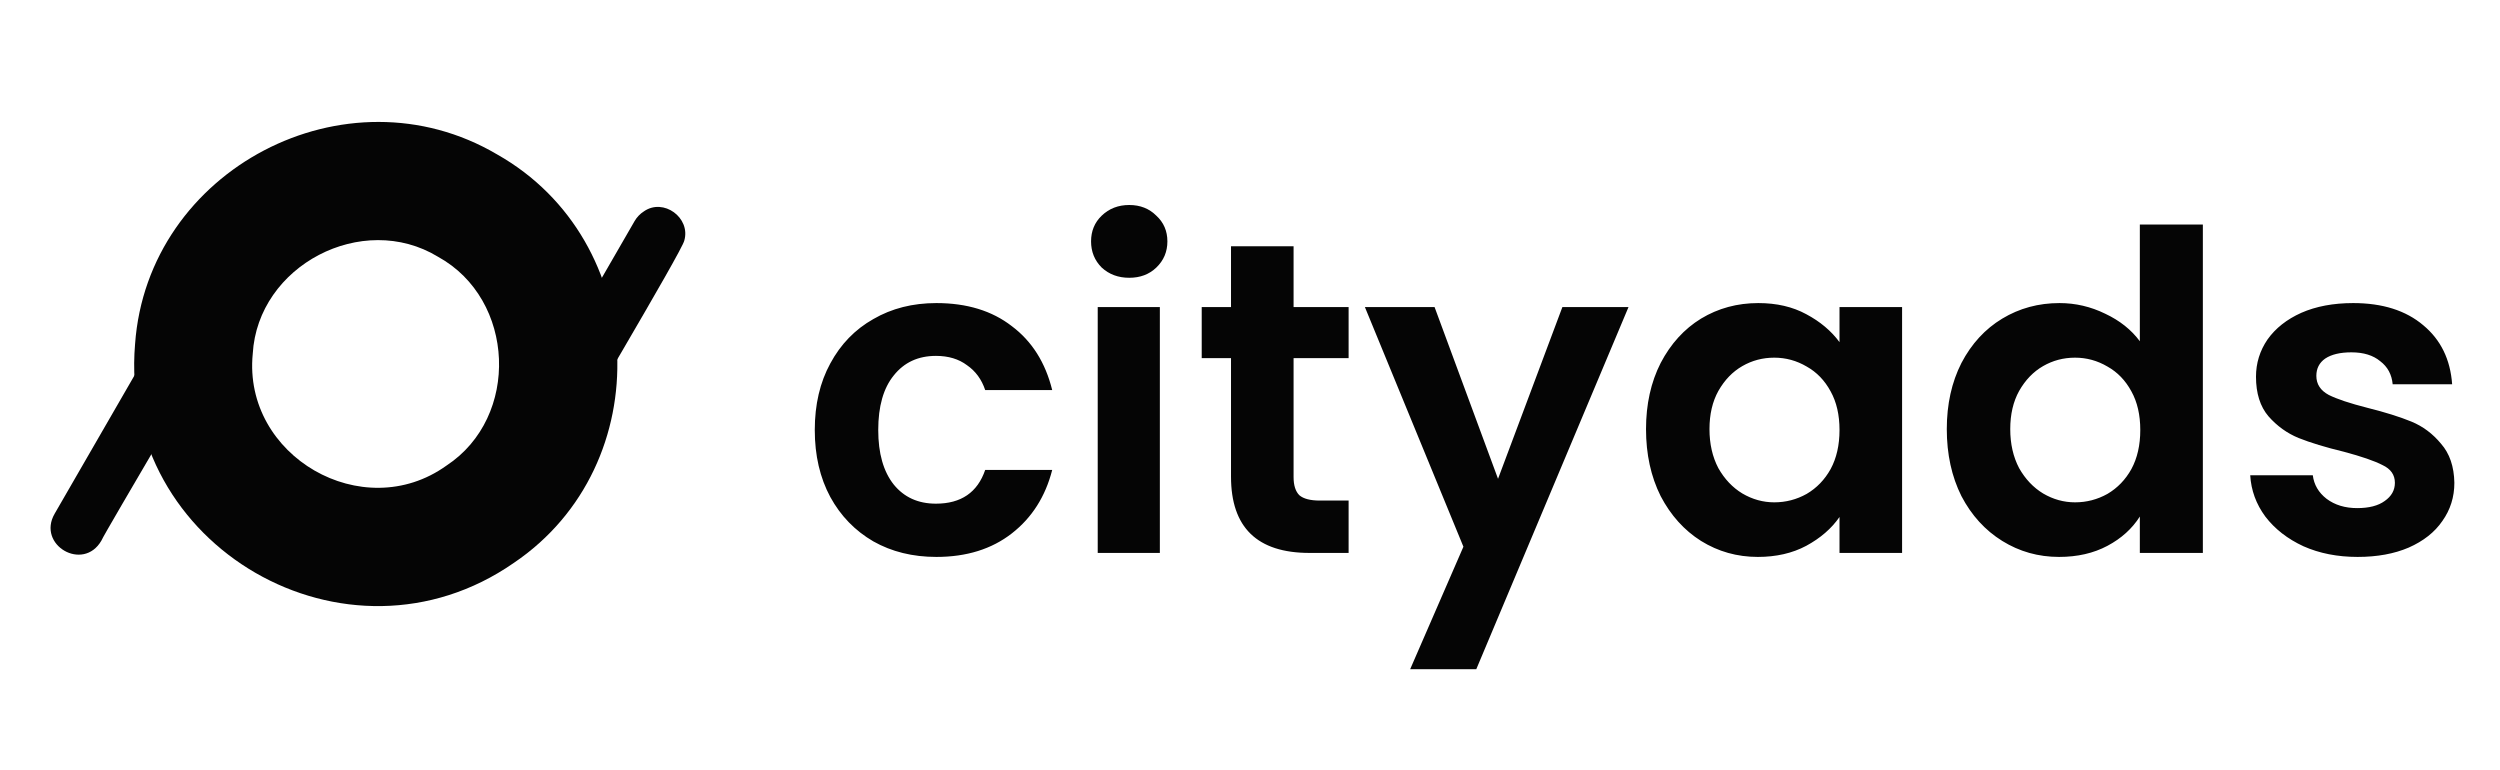
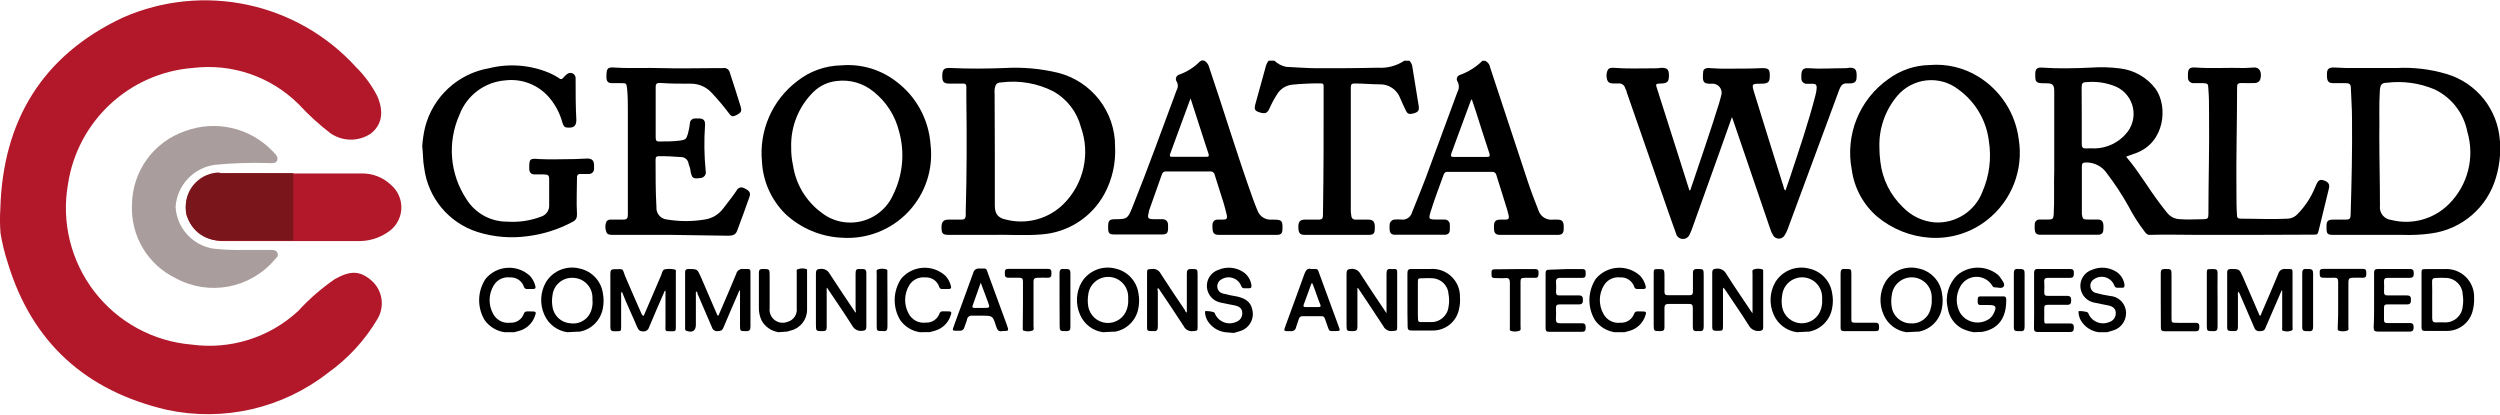
- <svg xmlns="http://www.w3.org/2000/svg" width="169" height="52" viewBox="0 0 169 52" fill="none">
-   <path d="M55.079 29.068C55.079 27.348 55.429 25.848 56.129 24.568C56.829 23.268 57.799 22.268 59.039 21.568C60.279 20.848 61.699 20.488 63.299 20.488C65.359 20.488 67.059 21.008 68.399 22.048C69.759 23.068 70.669 24.508 71.129 26.368H66.599C66.359 25.648 65.949 25.088 65.369 24.688C64.809 24.268 64.109 24.058 63.269 24.058C62.069 24.058 61.119 24.498 60.419 25.378C59.719 26.238 59.369 27.468 59.369 29.068C59.369 30.648 59.719 31.878 60.419 32.758C61.119 33.618 62.069 34.048 63.269 34.048C64.969 34.048 66.079 33.288 66.599 31.768H71.129C70.669 33.568 69.759 34.998 68.399 36.058C67.039 37.118 65.339 37.648 63.299 37.648C61.699 37.648 60.279 37.298 59.039 36.598C57.799 35.878 56.829 34.878 56.129 33.598C55.429 32.298 55.079 30.788 55.079 29.068ZM76.336 18.778C75.596 18.778 74.976 18.548 74.476 18.088C73.996 17.608 73.756 17.018 73.756 16.318C73.756 15.618 73.996 15.038 74.476 14.578C74.976 14.098 75.596 13.858 76.336 13.858C77.076 13.858 77.686 14.098 78.166 14.578C78.666 15.038 78.916 15.618 78.916 16.318C78.916 17.018 78.666 17.608 78.166 18.088C77.686 18.548 77.076 18.778 76.336 18.778ZM78.406 20.758V37.378H74.206V20.758H78.406ZM87.446 24.208V32.248C87.446 32.808 87.576 33.218 87.836 33.478C88.116 33.718 88.576 33.838 89.216 33.838H91.166V37.378H88.526C84.986 37.378 83.216 35.658 83.216 32.218V24.208H81.236V20.758H83.216V16.648H87.446V20.758H91.166V24.208H87.446ZM110.087 20.758L99.797 45.238H95.327L98.927 36.958L92.267 20.758H96.977L101.267 32.368L105.617 20.758H110.087ZM111.271 29.008C111.271 27.328 111.601 25.838 112.261 24.538C112.941 23.238 113.851 22.238 114.991 21.538C116.151 20.838 117.441 20.488 118.861 20.488C120.101 20.488 121.181 20.738 122.101 21.238C123.041 21.738 123.791 22.368 124.351 23.128V20.758H128.581V37.378H124.351V34.948C123.811 35.728 123.061 36.378 122.101 36.898C121.161 37.398 120.071 37.648 118.831 37.648C117.431 37.648 116.151 37.288 114.991 36.568C113.851 35.848 112.941 34.838 112.261 33.538C111.601 32.218 111.271 30.708 111.271 29.008ZM124.351 29.068C124.351 28.048 124.151 27.178 123.751 26.458C123.351 25.718 122.811 25.158 122.131 24.778C121.451 24.378 120.721 24.178 119.941 24.178C119.161 24.178 118.441 24.368 117.781 24.748C117.121 25.128 116.581 25.688 116.161 26.428C115.761 27.148 115.561 28.008 115.561 29.008C115.561 30.008 115.761 30.888 116.161 31.648C116.581 32.388 117.121 32.958 117.781 33.358C118.461 33.758 119.181 33.958 119.941 33.958C120.721 33.958 121.451 33.768 122.131 33.388C122.811 32.988 123.351 32.428 123.751 31.708C124.151 30.968 124.351 30.088 124.351 29.068ZM131.603 29.008C131.603 27.328 131.933 25.838 132.593 24.538C133.273 23.238 134.193 22.238 135.353 21.538C136.513 20.838 137.803 20.488 139.223 20.488C140.303 20.488 141.333 20.728 142.313 21.208C143.293 21.668 144.073 22.288 144.653 23.068V15.178H148.913V37.378H144.653V34.918C144.133 35.738 143.403 36.398 142.463 36.898C141.523 37.398 140.433 37.648 139.193 37.648C137.793 37.648 136.513 37.288 135.353 36.568C134.193 35.848 133.273 34.838 132.593 33.538C131.933 32.218 131.603 30.708 131.603 29.008ZM144.683 29.068C144.683 28.048 144.483 27.178 144.083 26.458C143.683 25.718 143.143 25.158 142.463 24.778C141.783 24.378 141.053 24.178 140.273 24.178C139.493 24.178 138.773 24.368 138.113 24.748C137.453 25.128 136.913 25.688 136.493 26.428C136.093 27.148 135.893 28.008 135.893 29.008C135.893 30.008 136.093 30.888 136.493 31.648C136.913 32.388 137.453 32.958 138.113 33.358C138.793 33.758 139.513 33.958 140.273 33.958C141.053 33.958 141.783 33.768 142.463 33.388C143.143 32.988 143.683 32.428 144.083 31.708C144.483 30.968 144.683 30.088 144.683 29.068ZM159.375 37.648C158.015 37.648 156.795 37.408 155.715 36.928C154.635 36.428 153.775 35.758 153.135 34.918C152.515 34.078 152.175 33.148 152.115 32.128H156.345C156.425 32.768 156.735 33.298 157.275 33.718C157.835 34.138 158.525 34.348 159.345 34.348C160.145 34.348 160.765 34.188 161.205 33.868C161.665 33.548 161.895 33.138 161.895 32.638C161.895 32.098 161.615 31.698 161.055 31.438C160.515 31.158 159.645 30.858 158.445 30.538C157.205 30.238 156.185 29.928 155.385 29.608C154.605 29.288 153.925 28.798 153.345 28.138C152.785 27.478 152.505 26.588 152.505 25.468C152.505 24.548 152.765 23.708 153.285 22.948C153.825 22.188 154.585 21.588 155.565 21.148C156.565 20.708 157.735 20.488 159.075 20.488C161.055 20.488 162.635 20.988 163.815 21.988C164.995 22.968 165.645 24.298 165.765 25.978H161.745C161.685 25.318 161.405 24.798 160.905 24.418C160.425 24.018 159.775 23.818 158.955 23.818C158.195 23.818 157.605 23.958 157.185 24.238C156.785 24.518 156.585 24.908 156.585 25.408C156.585 25.968 156.865 26.398 157.425 26.698C157.985 26.978 158.855 27.268 160.035 27.568C161.235 27.868 162.225 28.178 163.005 28.498C163.785 28.818 164.455 29.318 165.015 29.998C165.595 30.658 165.895 31.538 165.915 32.638C165.915 33.598 165.645 34.458 165.105 35.218C164.585 35.978 163.825 36.578 162.825 37.018C161.845 37.438 160.695 37.648 159.375 37.648Z" fill="#050505" />
-   <path d="M37.789 31.089C38.029 30.507 46.161 16.894 46.259 16.261C46.702 14.721 44.851 13.363 43.527 14.289C43.268 14.454 43.051 14.682 42.897 14.948L34.631 29.266C33.406 31.384 36.561 33.217 37.789 31.089Z" fill="#050505" />
-   <path d="M6.853 36.548C7.093 35.967 15.225 22.354 15.323 21.72C15.766 20.18 13.915 18.823 12.591 19.748C12.332 19.913 12.114 20.142 11.961 20.407L3.695 34.725C2.47 36.843 5.625 38.677 6.853 36.548Z" fill="#050505" />
-   <path d="M29.611 17.358C24.504 14.251 17.424 17.943 17.085 23.922C16.407 30.834 24.534 35.524 30.179 31.476C35.175 28.195 34.842 20.235 29.611 17.358ZM33.606 10.439C43.915 16.266 44.557 31.413 34.734 38.052C23.462 45.885 7.981 36.947 9.13 23.269C9.968 11.443 23.406 4.424 33.606 10.439Z" fill="#050505" />
+ <svg xmlns="http://www.w3.org/2000/svg" id="Layer_1" data-name="Layer 1" viewBox="0 0 234.49 38.85">
+   <defs>
+     <style>.cls-1{fill:#b3182a;}.cls-2{fill:#a99e9d;}.cls-3{fill:#7a161b;}</style>
+   </defs>
+   <path class="cls-1" d="M8.65,24.84c.23-8.26,3.93-14.39,11.47-17.94A19.15,19.15,0,0,1,42,11.52a10.74,10.74,0,0,1,2,2.72c.64,1.46.47,2.66-.57,3.51a3.37,3.37,0,0,1-3.8,0,23.5,23.5,0,0,1-3-2.74,12,12,0,0,0-9.89-3.4A12.86,12.86,0,0,0,15,22.49,12.86,12.86,0,0,0,26.59,37.56a12.26,12.26,0,0,0,10-3.15,20,20,0,0,1,3.45-3c1.47-.82,2.39-.8,3.51.22A2.85,2.85,0,0,1,44,35.2a16.48,16.48,0,0,1-4.6,5,18.3,18.3,0,0,1-15.13,3.48C16.69,41.91,11.63,37.4,9.35,29.9a19.1,19.1,0,0,1-.68-2.78A15.76,15.76,0,0,1,8.65,24.84Z" transform="translate(-8.62 -5.24)" />
+   <path class="cls-1" d="M36.05,21.51h6.44a3.88,3.88,0,0,1,2.8,1.07,2.77,2.77,0,0,1-.39,4.5,4.71,4.71,0,0,1-2.73.77c-4.13,0-8.26,0-12.39,0a3.67,3.67,0,0,1-3.68-2.46,3.25,3.25,0,0,1,3.2-3.87c2.25-.06,4.5,0,6.75,0Z" transform="translate(-8.62 -5.24)" />
+   <path class="cls-2" d="M31.58,28.68H34c.26,0,.56,0,.66.32s-.14.42-.28.6a7.48,7.48,0,0,1-9.27,1.74A7.26,7.26,0,0,1,21,24.46,7.36,7.36,0,0,1,26,17.53a7.66,7.66,0,0,1,8.13,1.83c.25.26.62.55.49.92s-.63.24-1,.25a39.38,39.38,0,0,0-4.85.17,4.27,4.27,0,0,0-3.68,3.93,4.2,4.2,0,0,0,3.54,3.93A21.08,21.08,0,0,0,31.58,28.68Z" transform="translate(-8.62 -5.24)" />
+   <path class="cls-3" d="M20.61,16.24h6.9a0,0,0,0,1,0,0v6.32a0,0,0,0,1,0,0h-6.9a3.19,3.19,0,0,1-3.19-3.19v0a3.19,3.19,0,0,1,3.19-3.19Z" />
+   <path d="M243.11,19.83a9.8,9.8,0,0,1-.38,2.07,7.34,7.34,0,0,1-6.11,5.24,15.38,15.38,0,0,1-2.71.13c-2.14,0-4.28,0-6.43,0-.54,0-.64-.09-.64-.63v-.23c0-.43.14-.56.58-.57h1.2c.39,0,.47-.08.48-.46.09-3,.16-6,.13-9,0-1-.08-1.94-.11-2.91,0-.34-.17-.44-.48-.43h-1.13c-.45,0-.59-.13-.63-.58,0-.1,0-.2,0-.3,0-.44.18-.59.62-.59s.82.05,1.23.05c1.55,0,3.11,0,4.66,0a13.88,13.88,0,0,1,4.71.56,7,7,0,0,1,5,6.27,1.33,1.33,0,0,0,.05.19ZM231.79,18c0,2.18.06,4.35.06,6.52a1.19,1.19,0,0,0,1.06,1.35,5.67,5.67,0,0,0,5.41-1.49,6.83,6.83,0,0,0,1.73-6.77,5.57,5.57,0,0,0-3.11-4A8.76,8.76,0,0,0,232.5,13c-.5,0-.62.21-.66.73C231.75,15.12,231.82,16.55,231.79,18Z" transform="translate(-8.62 -5.24)" />
+   <path d="M48.22,19a11.1,11.1,0,0,1,.27-1.82,7.51,7.51,0,0,1,6-5.54,9,9,0,0,1,5.68.45,5.61,5.61,0,0,1,.87.47.24.24,0,0,0,.39,0,1.91,1.91,0,0,1,.38-.37.49.49,0,0,1,.8.34.91.91,0,0,1,0,.17c0,1.27,0,2.54.07,3.8,0,.62-.32.76-.89.7-.25,0-.35-.24-.42-.46a6,6,0,0,0-1.16-2.26A4.68,4.68,0,0,0,56,12.78,5,5,0,0,0,51.72,16a8.23,8.23,0,0,0,.65,7.92,4.47,4.47,0,0,0,3.85,2.11,7.5,7.5,0,0,0,3.18-.48,1.07,1.07,0,0,0,.73-1.1c0-.78,0-1.56,0-2.35,0-.43-.08-.49-.52-.5-.28,0-.57,0-.86,0s-.48-.16-.49-.53c0-.89,0-1,.92-.91,1.12.06,2.25,0,3.37,0,.39,0,.78-.05,1.16-.05s.62.14.63.6v.33a.48.48,0,0,1-.49.52c-.25,0-.51,0-.76,0a.29.29,0,0,0-.35.33c0,1.15-.07,2.3,0,3.44,0,.36-.08.56-.47.75a12.07,12.07,0,0,1-4.14,1.31A10.75,10.75,0,0,1,53.41,27a7.26,7.26,0,0,1-5-6c-.13-.65-.1-1.32-.18-2Z" transform="translate(-8.62 -5.24)" />
+   <path d="M147.92,10.94a.82.82,0,0,1,.47.63q1.77,5.36,3.53,10.69c.3.91.65,1.81,1,2.71a1.27,1.27,0,0,0,1.37.87c.13,0,.27,0,.4,0,.44,0,.59.16.6.61v.23c0,.45-.16.6-.6.59l-3,0-2.35,0c-.42,0-.58-.15-.59-.57a2.44,2.44,0,0,1,0-.27c0-.43.16-.58.58-.59h.47c.32,0,.39-.1.32-.42s-.19-.72-.31-1.08c-.27-.9-.57-1.79-.84-2.69a.37.37,0,0,0-.41-.29h-4.14a.34.34,0,0,0-.38.23c-.43,1.18-.88,2.36-1.25,3.56-.19.63-.14.68.52.68.27,0,.53,0,.8,0a.48.48,0,0,1,.5.51c0,.14,0,.28,0,.43,0,.34-.18.5-.52.49-1.54,0-3.07,0-4.61,0-.34,0-.49-.14-.52-.47a3.08,3.08,0,0,1,0-.43.51.51,0,0,1,.55-.53,2.78,2.78,0,0,1,.5,0,.92.92,0,0,0,1.05-.66c.42-1.06.86-2.11,1.26-3.17,1-2.71,2-5.42,3-8.13a1,1,0,0,0,0-1,.4.4,0,0,1,.24-.6,5.91,5.91,0,0,0,2.11-1.33Zm-1.25,3.61a.62.62,0,0,0-.1.14c-.61,1.65-1.21,3.3-1.82,4.94-.09.27,0,.34.25.33,1,0,2,0,3.05,0,.29,0,.36-.07.26-.36-.43-1.29-.84-2.59-1.25-3.88Z" transform="translate(-8.62 -5.24)" />
+   <path d="M121.6,10.94a1,1,0,0,1,.43.6c1.39,4.1,2.64,8.25,4.1,12.32.14.38.28.75.43,1.11a1.3,1.3,0,0,0,1.32.87H128c.86,0,.93.07.91.89,0,.41-.15.55-.58.54l-3,0-2.38,0c-.41,0-.56-.13-.6-.54a2.36,2.36,0,0,1,0-.46.45.45,0,0,1,.46-.43h.5c.37,0,.45-.09.37-.46s-.17-.65-.26-1c-.29-.91-.58-1.81-.86-2.72a.4.4,0,0,0-.44-.34q-2.06,0-4.11,0a.37.37,0,0,0-.41.28c-.4,1.15-.81,2.29-1.22,3.44,0,0,0,.06,0,.1-.17.56-.09.66.5.66.26,0,.53,0,.79,0s.5.17.51.52c0,.12,0,.24,0,.36,0,.42-.15.56-.57.55-1.51,0-3,0-4.51,0-.41,0-.53-.12-.54-.53a1.34,1.34,0,0,1,0-.2c0-.58.11-.7.69-.7,1.08,0,1.15-.06,1.56-1.06,1.47-3.65,2.8-7.37,4.18-11.06a.76.76,0,0,0,0-.78.43.43,0,0,1,.23-.66,5.09,5.09,0,0,0,1.94-1.23,1,1,0,0,1,.2-.11Zm-1.31,3.53-.79,2.14c-.37,1-.73,2-1.1,3-.07.19-.12.35.18.34h3.21c.2,0,.25-.08.19-.27-.12-.34-.22-.69-.33-1C121.21,17.29,120.77,15.93,120.29,14.47Z" transform="translate(-8.62 -5.24)" />
+   <path d="M140.82,10.94a1,1,0,0,1,.28.6c.19,1.21.39,2.43.59,3.65.06.38-.05.55-.39.66-.51.15-.66.1-.84-.29s-.36-.74-.51-1.12A2,2,0,0,0,138,13.15c-.77,0-1.54-.08-2.32-.08-.26,0-.36.07-.36.36q0,5.82,0,11.66a2.6,2.6,0,0,0,.05.39.37.37,0,0,0,.42.36c.39,0,.77,0,1.16,0s.61.14.62.61v.2c0,.51-.12.63-.62.62l-3.94,0-2,0c-.46,0-.6-.17-.61-.7s.14-.72.59-.73.84,0,1.26,0,.45-.11.46-.46c.06-4,.07-8,.06-12,0-.2,0-.32-.27-.32a26.5,26.5,0,0,0-2.67.12,1.9,1.9,0,0,0-1.43.91,10,10,0,0,0-.73,1.37c-.2.42-.41.49-1,.29-.35-.13-.42-.28-.31-.71l1-3.62a1.37,1.37,0,0,1,.26-.49h.53a2.26,2.26,0,0,0,1.1.58c1,.05,1.89.12,2.84.13,1.92,0,3.84,0,5.76-.05a4,4,0,0,0,2.5-.66Z" transform="translate(-8.62 -5.24)" />
+   <path d="M193.74,36.4a4.15,4.15,0,0,1-1.1-.35,2.59,2.59,0,0,1-1.33-1.92,3.25,3.25,0,0,1,.91-3.1A3,3,0,0,1,196,31a1.44,1.44,0,0,1,.28.33c.16.25.44.56.27.79s-.56.06-.85.07c-.12,0-.17-.08-.22-.17a1.73,1.73,0,0,0-3,.11,2.5,2.5,0,0,0,0,2.47,1.93,1.93,0,0,0,2.75.53,1.44,1.44,0,0,0,.39-.49c.31-.64.22-.79-.46-.79h-.77c-.28,0-.28-.19-.27-.38s-.05-.43.26-.43h2.16c.23,0,.26.15.26.33,0,1.26-.39,2.66-2.26,3Z" transform="translate(-8.62 -5.24)" />
+   <path d="M61.83,36.4a2.77,2.77,0,0,1-2.14-1.61,3.37,3.37,0,0,1,.14-3.09A2.87,2.87,0,0,1,63,30.43a2.78,2.78,0,0,1,2.17,2.32,3.76,3.76,0,0,1,0,1.38,2.7,2.7,0,0,1-2.19,2.22l-.19,0Zm2.36-3a2.23,2.23,0,0,0,0-.26,1.86,1.86,0,0,0-1.81-1.84,1.84,1.84,0,0,0-1.94,1.65,3.09,3.09,0,0,0,0,1.05,1.8,1.8,0,0,0,1.67,1.56,1.78,1.78,0,0,0,2-1.31A2.34,2.34,0,0,0,64.19,33.35Z" transform="translate(-8.62 -5.24)" />
+   <path d="M112.07,36.4a2.74,2.74,0,0,1-2.13-1.61,3.37,3.37,0,0,1,.14-3.09,2.87,2.87,0,0,1,3.16-1.27,2.78,2.78,0,0,1,2.16,2.32,3.56,3.56,0,0,1,0,1.38,2.72,2.72,0,0,1-2.19,2.22l-.19,0Zm2.37-3.07s0-.16,0-.27a1.88,1.88,0,0,0-3.75-.16,3.36,3.36,0,0,0,0,1.05,1.87,1.87,0,0,0,3.64.25A2.37,2.37,0,0,0,114.44,33.33Z" transform="translate(-8.62 -5.24)" />
+   <path d="M177.17,36.4A2.77,2.77,0,0,1,175,34.79a3.37,3.37,0,0,1,.14-3.09,2.87,2.87,0,0,1,3.16-1.27,2.78,2.78,0,0,1,2.17,2.32,3.55,3.55,0,0,1,0,1.38,2.7,2.7,0,0,1-2.19,2.22l-.19,0Zm2.36-3a2.57,2.57,0,0,0,0-.28,1.88,1.88,0,0,0-3.75-.18,3.18,3.18,0,0,0,0,1.11,1.88,1.88,0,0,0,3.66.12A2.38,2.38,0,0,0,179.53,33.35Z" transform="translate(-8.62 -5.24)" />
+   <path d="M187.44,36.4a2.74,2.74,0,0,1-2.13-1.61,3.37,3.37,0,0,1,.14-3.09,2.87,2.87,0,0,1,3.16-1.27,2.78,2.78,0,0,1,2.16,2.32,3.76,3.76,0,0,1,0,1.38,2.72,2.72,0,0,1-2.19,2.22l-.19,0Zm2.37-3c0-.06,0-.17,0-.28a1.88,1.88,0,0,0-3.75-.18,3.18,3.18,0,0,0,0,1.11,1.8,1.8,0,0,0,1.75,1.52,1.78,1.78,0,0,0,1.9-1.4A2.37,2.37,0,0,0,189.81,33.35Z" transform="translate(-8.62 -5.24)" />
+   <path d="M205.47,36.4a2.29,2.29,0,0,1-1.66-1.08,1.88,1.88,0,0,1-.23-.69c0-.06,0-.13,0-.19s.83,0,.9.15a1.49,1.49,0,0,0,2,.85.84.84,0,0,0,.59-.83c0-.4-.23-.62-.69-.72s-.87-.16-1.3-.26a1.61,1.61,0,0,1-1.32-1.39,1.58,1.58,0,0,1,1.1-1.7,2.44,2.44,0,0,1,2.23.17,1.73,1.73,0,0,1,.8,1.24c0,.17,0,.28-.21.28h-.46c-.16,0-.23-.07-.29-.22a1.26,1.26,0,0,0-1.9-.58.69.69,0,0,0-.34.67.67.67,0,0,0,.49.61,10.62,10.62,0,0,0,1.36.29A1.6,1.6,0,0,1,208,34.27a1.68,1.68,0,0,1-1.11,1.94c-.21.08-.42.12-.63.19Z" transform="translate(-8.62 -5.24)" />
+   <path d="M123.54,36.4a2.29,2.29,0,0,1-1.66-1.08,1.88,1.88,0,0,1-.23-.69c0-.06,0-.13,0-.19s.83,0,.9.15a1.49,1.49,0,0,0,2,.85.84.84,0,0,0,.59-.83c0-.4-.23-.62-.69-.72s-.87-.16-1.3-.26a1.6,1.6,0,0,1-1.32-1.39,1.58,1.58,0,0,1,1.1-1.7,2.45,2.45,0,0,1,2.23.17A1.76,1.76,0,0,1,126,32c0,.17,0,.28-.21.28h-.47c-.15,0-.22-.07-.28-.22a1.27,1.27,0,0,0-1.91-.58.7.7,0,0,0-.33.67.67.67,0,0,0,.49.61,12.65,12.65,0,0,0,1.36.29c.69.16,1.28.45,1.43,1.23a1.67,1.67,0,0,1-1.1,2c-.21.08-.42.12-.64.19Z" transform="translate(-8.62 -5.24)" />
+   <path d="M160.06,36.4a2.77,2.77,0,0,1-1.84-1.13,3.65,3.65,0,0,1,.08-3.88,2.88,2.88,0,0,1,4.15-.29,2.16,2.16,0,0,1,.52.95c.06.2,0,.3-.22.3h-.56a.28.28,0,0,1-.29-.22,1.29,1.29,0,0,0-1.31-.87,1.56,1.56,0,0,0-1.53.75,2.66,2.66,0,0,0-.05,2.66,1.58,1.58,0,0,0,1.6.84,1.29,1.29,0,0,0,1.29-.85.29.29,0,0,1,.3-.21h.3c.57,0,.61,0,.37.6a2.17,2.17,0,0,1-1.43,1.23l-.45.12Z" transform="translate(-8.62 -5.24)" />
+   <path d="M55.93,36.4a2.8,2.8,0,0,1-1.85-1.13,3.63,3.63,0,0,1,.09-3.88,2.87,2.87,0,0,1,4.14-.29,2.16,2.16,0,0,1,.52.95c.06.2,0,.3-.22.3h-.56a.28.28,0,0,1-.29-.22,1.29,1.29,0,0,0-1.31-.87,1.54,1.54,0,0,0-1.52.75,2.66,2.66,0,0,0-.06,2.66,1.58,1.58,0,0,0,1.6.84,1.28,1.28,0,0,0,1.29-.85.29.29,0,0,1,.3-.21h.3c.58,0,.61,0,.37.6a2.17,2.17,0,0,1-1.43,1.23l-.45.12Z" transform="translate(-8.62 -5.24)" />
+   <path d="M94.9,36.4a2.75,2.75,0,0,1-1.84-1.13,3.63,3.63,0,0,1,.08-3.88,2.88,2.88,0,0,1,4.15-.29,2.16,2.16,0,0,1,.52.95c.06.2,0,.3-.22.3H97a.27.27,0,0,1-.29-.22,1.29,1.29,0,0,0-1.31-.87A1.56,1.56,0,0,0,93.9,32a2.66,2.66,0,0,0-.05,2.66,1.58,1.58,0,0,0,1.6.84,1.29,1.29,0,0,0,1.29-.85.29.29,0,0,1,.3-.21h.3c.57,0,.61,0,.37.6a2.17,2.17,0,0,1-1.43,1.23l-.45.12Z" transform="translate(-8.62 -5.24)" />
+   <path d="M81.65,36.4a2.18,2.18,0,0,1-1.59-1.09,2.67,2.67,0,0,1-.26-1.21c0-1.1,0-2.19,0-3.28,0-.26.09-.35.35-.35.66,0,.66,0,.66.66,0,1,0,2,0,3a1.23,1.23,0,0,0,1.67,1.3,1.18,1.18,0,0,0,.87-1.28c0-1.11,0-2.21,0-3.31,0-.14-.06-.34.14-.36a1.2,1.2,0,0,1,.77,0c.08,0,.06.16.06.25,0,1.19,0,2.38,0,3.57a2,2,0,0,1-1.52,1.94l-.35.1Z" transform="translate(-8.62 -5.24)" />
+   <path d="M220,27.27h-5.3c-1.49,0-3-.05-4.46,0-.24,0-.34-.15-.45-.29a16.26,16.26,0,0,1-1.53-2.4,25.4,25.4,0,0,0-2-3.05,2.31,2.31,0,0,0-2-1.05c-.26,0-.37.07-.37.36,0,1.41,0,2.83,0,4.24a2.11,2.11,0,0,0,0,.26c.08.46.12.49.58.49.31,0,.62,0,.93,0s.49.17.51.52a2.16,2.16,0,0,1,0,.36c0,.41-.16.56-.58.55-1.76,0-3.53,0-5.3,0-.4,0-.53-.13-.56-.52a3.69,3.69,0,0,1,0-.47.44.44,0,0,1,.48-.44h.83c.38,0,.44-.09.47-.48.08-1.37,0-2.74.05-4.11v-7c0-.13,0-.27,0-.4,0-.67-.14-.79-.8-.79h-.1c-.81,0-.9-.08-.88-.89,0-.44.17-.61.61-.58,1.55.11,3.09.07,4.64,0a13.63,13.63,0,0,1,2.71.08,4.89,4.89,0,0,1,3.34,1.93c1.16,1.67.85,5-1.83,6-.25.09-.5.19-.75.27s-.2.08-.08.22c1.14,1.35,2,2.88,3.09,4.3.2.28.42.54.63.81a1.58,1.58,0,0,0,1.24.61c.72.06,1.45,0,2.17,0,.39,0,.47-.08.47-.47,0-3.13.1-6.27.06-9.41,0-.8,0-1.61-.07-2.41,0-.39-.08-.46-.47-.47h-.9a.51.51,0,0,1-.54-.54,2.43,2.43,0,0,1,0-.27c0-.53.15-.69.66-.66,1.55.11,3.1,0,4.64.05.31,0,.62-.05.93-.05s.59.18.61.64-.12.8-.57.82-.81,0-1.22,0-.44.11-.44.43c0,3.29-.1,6.58-.06,9.87,0,.7,0,1.39.05,2.09,0,.24.09.32.33.33,1.49,0,3,.08,4.47,0a1.36,1.36,0,0,0,.89-.44,7.74,7.74,0,0,0,1.63-2.48c.05-.1.09-.2.13-.3.18-.4.35-.49.72-.36s.56.33.45.76c-.32,1.28-.63,2.57-.94,3.86-.12.47-.11.46-.6.46ZM203.88,16.1c0,.88,0,1.77,0,2.65,0,.33.11.43.42.41s.6,0,.89,0A4,4,0,0,0,208,17.82a2.8,2.8,0,0,0-.88-4.44,5.72,5.72,0,0,0-2.74-.44c-.43,0-.51.1-.51.55C203.87,14.36,203.88,15.23,203.88,16.1Z" transform="translate(-8.62 -5.24)" />
+   <path d="M171.07,16.22l-1.2,3.38q-1.27,3.58-2.57,7.17a3.76,3.76,0,0,1-.2.46.67.67,0,0,1-1.28-.11c-.24-.64-.46-1.29-.69-1.93l-3.93-11.3c0-.12-.09-.25-.14-.37a.6.6,0,0,0-.68-.45h-.3c-.25,0-.54,0-.67-.24a1.2,1.2,0,0,1,0-1c.1-.22.33-.24.55-.23,1.21.1,2.42.05,3.64.05.27,0,.55,0,.83-.05.57,0,.73.14.73.71s-.13.75-.72.76-.53.07-.38.53c.73,2.31,1.47,4.61,2.2,6.91.28.86.55,1.73.82,2.59.13,0,.11-.13.14-.19.9-2.67,1.82-5.33,2.65-8,.07-.23.13-.46.19-.7a.85.85,0,0,0-.85-1.12h0c-.91.06-.91-.24-.84-1.1,0-.28.26-.41.67-.36a16.66,16.66,0,0,0,1.73.05c1,0,2.09,0,3.14-.05.57,0,.71.1.71.68s-.09.78-.78.78c-.93,0-.94,0-.66.91q1.36,4.41,2.75,8.82a.39.39,0,0,0,.16.29c.14-.42.28-.82.42-1.22.85-2.57,1.73-5.13,2.4-7.75a3.2,3.2,0,0,0,.11-.69c0-.23-.1-.35-.33-.35h-.6a.49.49,0,0,1-.51-.5c0-.1,0-.2,0-.3,0-.52.19-.71.71-.66,1.05.08,2.1,0,3.15,0,.23,0,.46,0,.69-.05.43,0,.62.15.63.58a1.82,1.82,0,0,1,0,.33c0,.38-.17.54-.55.56-.16,0-.33,0-.49,0-.36.05-.48.33-.59.61l-1.92,5.19q-1.47,3.95-2.92,7.89a2.67,2.67,0,0,1-.28.56.62.62,0,0,1-1.08,0,2.38,2.38,0,0,1-.28-.63L171.2,16.58Z" transform="translate(-8.62 -5.24)" />
+   <path d="M101.52,27.27H97.59c-.52,0-.65-.12-.66-.64s.12-.79.65-.79.82,0,1.23,0c.24,0,.37-.09.39-.34s0-.22,0-.33c.1-3.54.11-7.09.06-10.63,0-.37,0-.73,0-1.1s-.15-.37-.41-.36H97.65c-.48,0-.64-.16-.65-.63,0-.73.13-.87.87-.83,1.66.08,3.33.06,5,0a17.11,17.11,0,0,1,5,.45A7.09,7.09,0,0,1,113.21,19a8.42,8.42,0,0,1-1,4.43,7.31,7.31,0,0,1-5.94,3.8C104.71,27.36,103.15,27.23,101.52,27.27Zm.41-7.8c0,1.22,0,3.14,0,5.06,0,.77.3,1.16,1.06,1.31a5.66,5.66,0,0,0,5.42-1.5A6.89,6.89,0,0,0,110,17.15a5.39,5.39,0,0,0-2.56-3.33,8.36,8.36,0,0,0-4.89-.85c-.45,0-.57.2-.64.66a2.68,2.68,0,0,0,0,.4Z" transform="translate(-8.62 -5.24)" />
+   <path d="M189.67,27.54a8.6,8.6,0,0,1-5-2,7.06,7.06,0,0,1-2.36-4.37,8.44,8.44,0,0,1,3.44-8.52,6.67,6.67,0,0,1,3.86-1.31,7.5,7.5,0,0,1,4.54,1.07,8.08,8.08,0,0,1,3.82,5.89A8,8,0,0,1,195,25.88,7.84,7.84,0,0,1,189.67,27.54Zm-4.77-8.49a10.24,10.24,0,0,0,.09,1.36,7,7,0,0,0,2.1,4.25,4.69,4.69,0,0,0,3,1.44,4.49,4.49,0,0,0,4.48-2.89,8.54,8.54,0,0,0,.6-4.73,7,7,0,0,0-2.82-4.82,4.17,4.17,0,0,0-5.78.58A7.13,7.13,0,0,0,184.9,19.05Z" transform="translate(-8.62 -5.24)" />
+   <path d="M87.62,27.54a8.32,8.32,0,0,1-5.33-2.23,7.42,7.42,0,0,1-2.2-4.9,8.45,8.45,0,0,1,3.28-7.54,6.85,6.85,0,0,1,4.16-1.5,7.4,7.4,0,0,1,5.16,1.52,8.09,8.09,0,0,1,3.21,5.9,7.83,7.83,0,0,1-8.28,8.75Zm-4.79-8.48A7.3,7.3,0,0,0,83,20.74a6.75,6.75,0,0,0,2.68,4.45A4.3,4.3,0,0,0,88,26.1a4.39,4.39,0,0,0,4.41-2.63,8.31,8.31,0,0,0,.54-5.9,6.83,6.83,0,0,0-2.39-3.73,4.53,4.53,0,0,0-3.48-1,3.66,3.66,0,0,0-2.14,1A7,7,0,0,0,82.83,19.06Z" transform="translate(-8.62 -5.24)" />
+   <path d="M71.52,27.27h-5.4c-.24,0-.52,0-.62-.25a1.29,1.29,0,0,1,0-1,.46.46,0,0,1,.44-.18h1.1c.38,0,.47-.1.47-.48v-9.7c0-.66,0-1.31-.06-2s-.11-.61-.63-.62H66c-.35,0-.49-.18-.5-.53,0-.86.07-1,.84-.93,1.48.09,3,0,4.44.05s3.23,0,4.84,0c.26,0,.53,0,.79,0a.55.55,0,0,1,.67.44c.34,1,.67,2.09,1,3.13.14.45.07.6-.36.82s-.5.15-.78-.22a22.19,22.19,0,0,0-1.6-1.89,2.62,2.62,0,0,0-1.9-.82c-1,0-1.94,0-2.91-.07-.29,0-.41.06-.41.38,0,1.58,0,3.16,0,4.74,0,.3.09.39.38.37.62,0,1.24,0,1.86-.08s.62-.17.78-.63a6.14,6.14,0,0,0,.19-1,.47.47,0,0,1,.51-.45h.33c.45,0,.61.2.58.64a25.36,25.36,0,0,0,.06,4.27.54.54,0,0,1-.53.68c-.67.1-.75,0-.89-.63,0-.24-.12-.47-.18-.7a.72.72,0,0,0-.77-.64c-.66-.05-1.32-.09-2-.08-.24,0-.33.07-.33.32,0,1.48,0,3,.08,4.44a1.09,1.09,0,0,0,1,1.18,10.72,10.72,0,0,0,3.53,0,2.63,2.63,0,0,0,1.76-1.07c.41-.55.85-1.07,1.23-1.65a.49.49,0,0,1,.67-.24c.5.22.67.43.55.8-.38,1.08-.77,2.16-1.18,3.24-.13.36-.45.44-.81.44Z" transform="translate(-8.62 -5.24)" />
+   <path d="M222.63,32.48l-.9,2.08c-.21.48-.44,1-.63,1.46-.1.27-.3.27-.52.28a.45.45,0,0,1-.5-.29c-.44-1-.9-2.08-1.35-3.13l-.14-.3a.51.51,0,0,0-.06.37c0,1,0,2,0,2.95,0,.3-.1.43-.41.39h-.26c-.27,0-.34-.1-.34-.35V30.81c0-.24.08-.33.32-.34.82,0,.82,0,1.14.71l1.38,3.19.21.48c.13,0,.13-.13.16-.21.53-1.23,1.07-2.47,1.58-3.71a.61.61,0,0,1,.68-.46c.73,0,.66-.08.66.66v4.74c0,.14.07.35-.13.39a1.13,1.13,0,0,1-.77,0c-.11,0-.07-.2-.07-.31V32.49Z" transform="translate(-8.62 -5.24)" />
+   <path d="M69,34.86c.55-1.28,1.09-2.55,1.64-3.82.08-.18.1-.46.3-.53a2.19,2.19,0,0,1,.92,0c.21,0,.15.22.15.35,0,1.42,0,2.85,0,4.27,0,.29,0,.58,0,.86s-.07.33-.31.32c-.78,0-.66.05-.66-.64,0-1,0-2.1,0-3.18-.12.06-.13.16-.16.24-.47,1.07-.94,2.14-1.39,3.23a.52.52,0,0,1-.57.36c-.31,0-.42-.14-.53-.39-.46-1.1-1-2.2-1.44-3.34a.49.49,0,0,0-.07.36v2.91c0,.44,0,.45-.44.45h-.2c-.27,0-.37-.08-.37-.36,0-.83,0-1.65,0-2.48s0-1.72,0-2.59c0-.3.1-.4.4-.39.9,0,.69-.12,1,.69.51,1.16,1,2.33,1.52,3.49A.25.25,0,0,0,69,34.86Z" transform="translate(-8.62 -5.24)" />
+   <path d="M73.89,32.61v3.08c0,.57-.3.77-.86.59-.19-.06-.15-.23-.15-.36V32.05c0-.42,0-.84,0-1.26,0-.23.08-.31.31-.32.83,0,.83,0,1.16.73.53,1.21,1.05,2.43,1.57,3.64.14,0,.14-.12.17-.19.53-1.23,1.07-2.47,1.58-3.71a.61.61,0,0,1,.7-.47c.7,0,.64-.07.64.65,0,1.58,0,3.16,0,4.73,0,.32-.07.46-.42.45-.56,0-.56,0-.56-.57V32.47c-.12.06-.12.17-.16.25-.47,1.09-.95,2.17-1.4,3.26-.11.27-.27.31-.53.32a.49.49,0,0,1-.53-.33c-.44-1-.9-2.09-1.35-3.14A2.4,2.4,0,0,0,74,32.6Z" transform="translate(-8.62 -5.24)" />
+   <path d="M173,34.63V30.92c0-.14-.07-.36.12-.41a1.25,1.25,0,0,1,.81,0c.09,0,.07.17.07.27,0,1.73,0,3.45,0,5.17,0,.24-.11.31-.34.33a1,1,0,0,1-1-.5c-.7-1.12-1.45-2.2-2.18-3.29l-.19-.27c-.1.13-.06.25-.06.37v3.14c0,.54,0,.54-.55.54h-.1c-.29,0-.36-.11-.36-.37,0-.79,0-1.59,0-2.38s0-1.79,0-2.69c0-.28.09-.37.38-.39a.93.93,0,0,1,.94.49c.72,1.14,1.48,2.25,2.23,3.37Z" transform="translate(-8.62 -5.24)" />
+   <path d="M86.16,32.27v3.67c0,.25-.07.35-.34.36-.67,0-.67,0-.67-.66,0-1.58,0-3.16,0-4.74,0-.33.1-.43.43-.44a.86.86,0,0,1,.86.46c.79,1.22,1.61,2.43,2.43,3.66a.42.42,0,0,0,0-.3c0-1.14,0-2.28,0-3.41,0-.31.09-.43.4-.4a.88.88,0,0,0,.23,0c.3,0,.38.11.38.39,0,1.67,0,3.35,0,5,0,.29-.08.4-.39.41a.92.92,0,0,1-.94-.49c-.7-1.11-1.45-2.2-2.18-3.29l-.18-.27Z" transform="translate(-8.62 -5.24)" />
+   <path d="M135.94,32.27v.81c0,.94,0,1.88,0,2.82,0,.3-.1.4-.41.4-.6,0-.61,0-.61-.62,0-1.59,0-3.18,0-4.77,0-.33.09-.43.43-.45a.88.88,0,0,1,.88.48c.78,1.22,1.59,2.41,2.44,3.68,0-.16,0-.25,0-.33,0-1.13,0-2.26,0-3.38,0-.33.08-.48.43-.44a1.82,1.82,0,0,0,.33,0c.17,0,.24.08.24.24a1.69,1.69,0,0,1,0,.23v4.87c0,.47,0,.44-.45.48a.82.82,0,0,1-.85-.46c-.78-1.21-1.59-2.39-2.38-3.59Z" transform="translate(-8.62 -5.24)" />
+   <path d="M119.94,34.56V33.47c0-.87,0-1.73,0-2.59,0-.32.11-.42.42-.41.59,0,.59,0,.59.6v4.78c0,.43,0,.41-.44.45a.84.84,0,0,1-.86-.46c-.71-1.11-1.46-2.21-2.2-3.31-.06-.09-.1-.21-.23-.27-.07.11,0,.24,0,.35,0,1.09,0,2.17,0,3.25,0,.33-.09.48-.43.43h-.3c-.2,0-.28-.08-.28-.27v-.2c0-1.63,0-3.25,0-4.87,0-.47,0-.45.45-.48a.79.79,0,0,1,.83.44c.73,1.14,1.49,2.26,2.25,3.39C119.77,34.39,119.8,34.5,119.94,34.56Z" transform="translate(-8.62 -5.24)" />
+   <path d="M235.75,33.38V30.93c0-.45,0-.45.47-.45s1.1,0,1.65,0a2.6,2.6,0,0,1,2.81,2.69,4,4,0,0,1-.14,1.25,2.48,2.48,0,0,1-2.41,1.86c-.69,0-1.37,0-2.06,0-.24,0-.32-.09-.32-.33Zm1,0c0,.57,0,1.13,0,1.69,0,.33.11.43.42.41s.53,0,.79,0A1.62,1.62,0,0,0,239.61,34a3.43,3.43,0,0,0,0-1.15,1.6,1.6,0,0,0-1.51-1.54,8.69,8.69,0,0,0-1,0c-.29,0-.37.11-.36.37C236.76,32.24,236.75,32.8,236.75,33.36Z" transform="translate(-8.62 -5.24)" />
+   <path d="M140.63,33.39c0-.84,0-1.68,0-2.51,0-.3.08-.42.39-.41.58,0,1.15,0,1.73,0a2.59,2.59,0,0,1,2.81,2.68,3.63,3.63,0,0,1-.09,1.09,2.49,2.49,0,0,1-2.48,2c-.67,0-1.34,0-2,0-.26,0-.34-.11-.34-.36C140.63,35.09,140.63,34.24,140.63,33.39Zm1.77,2.06h.43A1.62,1.62,0,0,0,144.49,34a3.18,3.18,0,0,0,0-1.15A1.59,1.59,0,0,0,143,31.34a7.13,7.13,0,0,0-.92,0c-.47,0-.47,0-.47.45v2.95C141.64,35.57,141.54,35.44,142.4,35.45Z" transform="translate(-8.62 -5.24)" />
+   <path d="M168.42,33.39c0,.83,0,1.65,0,2.48,0,.31-.08.47-.41.42h-.2c-.33.05-.42-.11-.41-.42,0-.58,0-1.17,0-1.75,0-.28-.09-.38-.36-.37h-1.93c-.3,0-.37.12-.37.39,0,.6,0,1.2,0,1.79,0,.27-.09.37-.37.37-.64,0-.64,0-.64-.62V30.94c0-.46,0-.46.46-.46s.54,0,.55.54,0,1.06,0,1.59c0,.24.1.33.34.32h2c.27,0,.33-.11.33-.35,0-.58,0-1.15,0-1.73,0-.28.09-.38.39-.38.62,0,.62,0,.62.63Z" transform="translate(-8.62 -5.24)" />
+   <path d="M102.63,36.29c-.33.1-.47-.11-.58-.44-.31-1-.32-1-1.32-1-.3,0-.6,0-.9,0a.43.43,0,0,0-.51.38c-.06.24-.17.46-.24.69a.42.42,0,0,1-.48.34c-.73,0-.69.06-.45-.62.58-1.6,1.18-3.19,1.75-4.79a.52.52,0,0,1,.59-.42c.74,0,.59-.1.85.6.58,1.56,1.15,3.13,1.72,4.69C103.26,36.29,103.26,36.29,102.63,36.29Zm-2-4.59-.78,2.2c-.06.17,0,.22.17.22h.85c.61,0,.62,0,.41-.57S100.83,32.37,100.59,31.7Z" transform="translate(-8.62 -5.24)" />
+   <path d="M131.61,30.47c.66,0,.58-.06.78.5.61,1.64,1.2,3.27,1.8,4.91.15.39.13.41-.28.41-.68,0-.57.09-.81-.56-.37-1-.11-.81-1.14-.83h-1.13a.34.34,0,0,0-.39.27c-.07.26-.18.5-.25.75a.45.45,0,0,1-.52.38c-.7,0-.67.05-.43-.62.57-1.57,1.16-3.14,1.72-4.72C131.09,30.6,131.25,30.37,131.61,30.47Zm.11,1.35c-.06,0-.08,0-.09,0-.25.68-.49,1.37-.73,2-.06.17,0,.22.17.22h1.25c.15,0,.2-.06.15-.2C132.21,33.21,132,32.51,131.72,31.82Z" transform="translate(-8.62 -5.24)" />
+   <path d="M155.49,30.48c.52,0,1,0,1.56,0,.26,0,.31.14.3.36s.05.46-.3.46c-.68,0-1.37,0-2.05,0-.34,0-.45.11-.43.44a6.59,6.59,0,0,1,0,.89c0,.25.09.33.33.32.6,0,1.21,0,1.82,0,.33,0,.37.16.37.43s-.06.41-.37.41c-.59,0-1.19,0-1.78,0-.3,0-.39.09-.38.38a8.18,8.18,0,0,1,0,1c0,.29.08.39.38.39.68,0,1.36,0,2.05,0,.32,0,.36.15.36.41s-.05.39-.35.39c-1,0-2,0-3.08,0-.25,0-.33-.08-.33-.33q0-2.58,0-5.16c0-.25.09-.33.33-.33Z" transform="translate(-8.62 -5.24)" />
+   <path d="M199.41,33.36c0-.83,0-1.65,0-2.48,0-.29.06-.42.38-.41,1,0,2,0,3,0,.28,0,.36.12.35.38s0,.45-.36.45c-.68,0-1.37,0-2.05,0-.26,0-.39.07-.37.36a7.69,7.69,0,0,1,0,1c0,.27.1.34.35.33.6,0,1.19,0,1.79,0,.32,0,.39.14.39.42s-.07.43-.39.42c-.6,0-1.19,0-1.79,0-.25,0-.36.06-.35.33s0,.73,0,1.1.08.33.32.32c.7,0,1.4,0,2.09,0,.3,0,.38.13.37.4s-.06.4-.37.4c-1,0-2,0-3,0-.3,0-.38-.11-.37-.39C199.42,35.06,199.41,34.21,199.41,33.36Z" transform="translate(-8.62 -5.24)" />
+   <path d="M231.3,33.36c0-.84,0-1.68,0-2.52,0-.27.08-.37.36-.37,1,0,2,0,3,0,.29,0,.36.13.36.38s0,.45-.37.45c-.68,0-1.37,0-2.05,0-.27,0-.38.08-.37.36a7.22,7.22,0,0,1,0,.93c0,.27.08.37.36.36.6,0,1.19,0,1.79,0,.33,0,.38.15.38.43s-.08.42-.39.41c-.61,0-1.21,0-1.82,0-.23,0-.32.07-.32.3,0,.39,0,.78,0,1.16,0,.22.08.29.29.29.71,0,1.41,0,2.12,0,.31,0,.37.14.37.4s-.07.4-.38.4c-1,0-2,0-3,0-.3,0-.37-.12-.37-.39C231.31,35.06,231.3,34.21,231.3,33.36Z" transform="translate(-8.62 -5.24)" />
+   <path d="M150.75,30.48c.62,0,1.24,0,1.86,0,.28,0,.33.13.32.37s0,.46-.31.45-.66,0-1,0-.38.1-.38.39q0,2.09,0,4.17c0,.14.07.36-.12.41a1.25,1.25,0,0,1-.81,0c-.12-.06-.07-.24-.07-.37q0-2.07,0-4.14c0-.33-.09-.47-.43-.44s-.64,0-1,0-.28-.25-.29-.46,0-.36.3-.36C149.5,30.49,150.12,30.48,150.75,30.48Z" transform="translate(-8.62 -5.24)" />
+   <path d="M104.57,33.79c0-.72,0-1.44,0-2.15,0-.27-.1-.36-.36-.35s-.66,0-1,0-.34-.19-.34-.43,0-.4.33-.4c1.24,0,2.47,0,3.71,0,.31,0,.33.16.33.39s0,.45-.33.44-.62,0-.93,0-.43.09-.42.41q0,2.06,0,4.11c0,.15.08.38-.11.44a1.19,1.19,0,0,1-.81,0c-.12,0-.09-.21-.09-.33Z" transform="translate(-8.62 -5.24)" />
+   <path d="M227.93,33.75c0-.69,0-1.39,0-2.08,0-.3-.11-.4-.39-.38s-.64,0-1,0-.33-.19-.34-.43,0-.4.33-.4c1.24,0,2.48,0,3.71,0,.31,0,.33.16.33.4s0,.44-.33.43-.62,0-.93,0-.42.09-.42.41q0,2.07,0,4.14c0,.15.07.36-.11.41a1.25,1.25,0,0,1-.81,0c-.12-.05-.08-.22-.08-.33C227.93,35.19,227.93,34.47,227.93,33.75Z" transform="translate(-8.62 -5.24)" />
+   <path d="M181.26,33.38c0-.83,0-1.66,0-2.49,0-.31.08-.46.4-.42h.1c.5,0,.5,0,.51.48v4.11c0,.44,0,.44.44.45.6,0,1.21,0,1.82,0,.3,0,.34.15.34.39s0,.4-.33.4c-1,0-2,0-2.95,0-.25,0-.33-.09-.33-.33C181.27,35.1,181.26,34.24,181.26,33.38Z" transform="translate(-8.62 -5.24)" />
+   <path d="M211.29,33.37c0-.84,0-1.68,0-2.52,0-.29.1-.38.39-.38.62,0,.62,0,.62.63v3.95c0,.46,0,.46.49.47s1.19,0,1.79,0c.3,0,.33.16.33.4s-.05.39-.34.39c-1,0-1.95,0-2.92,0-.29,0-.36-.12-.35-.38C211.3,35.07,211.29,34.22,211.29,33.37Z" transform="translate(-8.62 -5.24)" />
+   <path d="M108,33.35c0-.83,0-1.66,0-2.48,0-.31.1-.44.41-.4a.88.88,0,0,0,.23,0c.29,0,.38.1.38.39,0,1.68,0,3.37,0,5.06,0,.29-.1.38-.39.38-.62,0-.62,0-.62-.64Z" transform="translate(-8.62 -5.24)" />
+   <path d="M91.86,33.38c0,.84,0,1.68,0,2.51,0,.3-.09.45-.4.4H91.4c-.55,0-.55,0-.55-.54,0-1.61,0-3.22,0-4.83,0-.14-.07-.36.11-.41a1.25,1.25,0,0,1,.81,0c.12,0,.08.22.08.33Z" transform="translate(-8.62 -5.24)" />
+   <path d="M197.51,33.35c0-.83,0-1.66,0-2.48,0-.3.09-.44.4-.4a.67.67,0,0,0,.2,0c.32,0,.42.1.41.42,0,1.66,0,3.33,0,5,0,.32-.1.45-.42.41h-.23c-.27,0-.37-.09-.36-.36C197.52,35.07,197.51,34.21,197.51,33.35Z" transform="translate(-8.62 -5.24)" />
+   <path d="M216.62,33.37c0,.84,0,1.68,0,2.52,0,.29-.07.42-.39.41-.62,0-.62,0-.62-.61V30.93c0-.45,0-.45.43-.45h.24c.26,0,.34.11.34.36C216.61,31.68,216.61,32.52,216.62,33.37Z" transform="translate(-8.62 -5.24)" />
+   <path d="M224.56,33.35c0-.83,0-1.66,0-2.48,0-.3.1-.44.4-.4a.67.67,0,0,0,.2,0c.32,0,.42.1.42.42,0,1.66,0,3.33,0,5,0,.32-.1.45-.42.41h-.23c-.28,0-.37-.09-.37-.36C224.56,35.07,224.56,34.21,224.56,33.35Z" transform="translate(-8.62 -5.24)" />
</svg>
